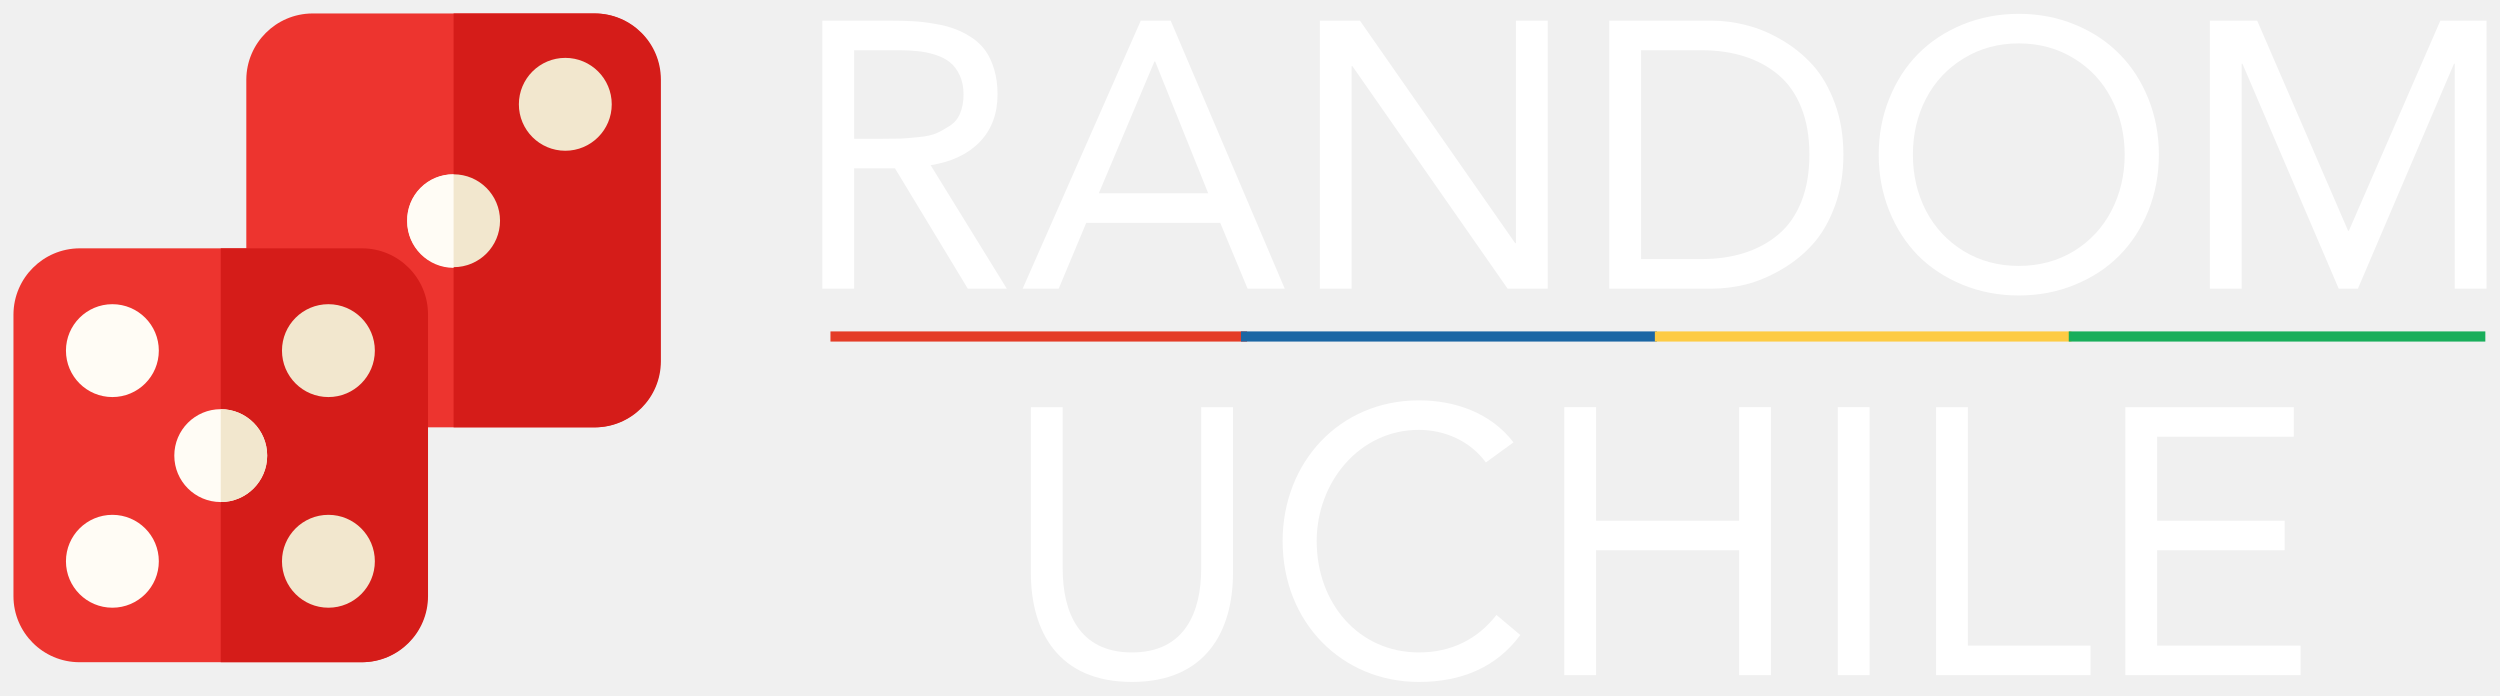
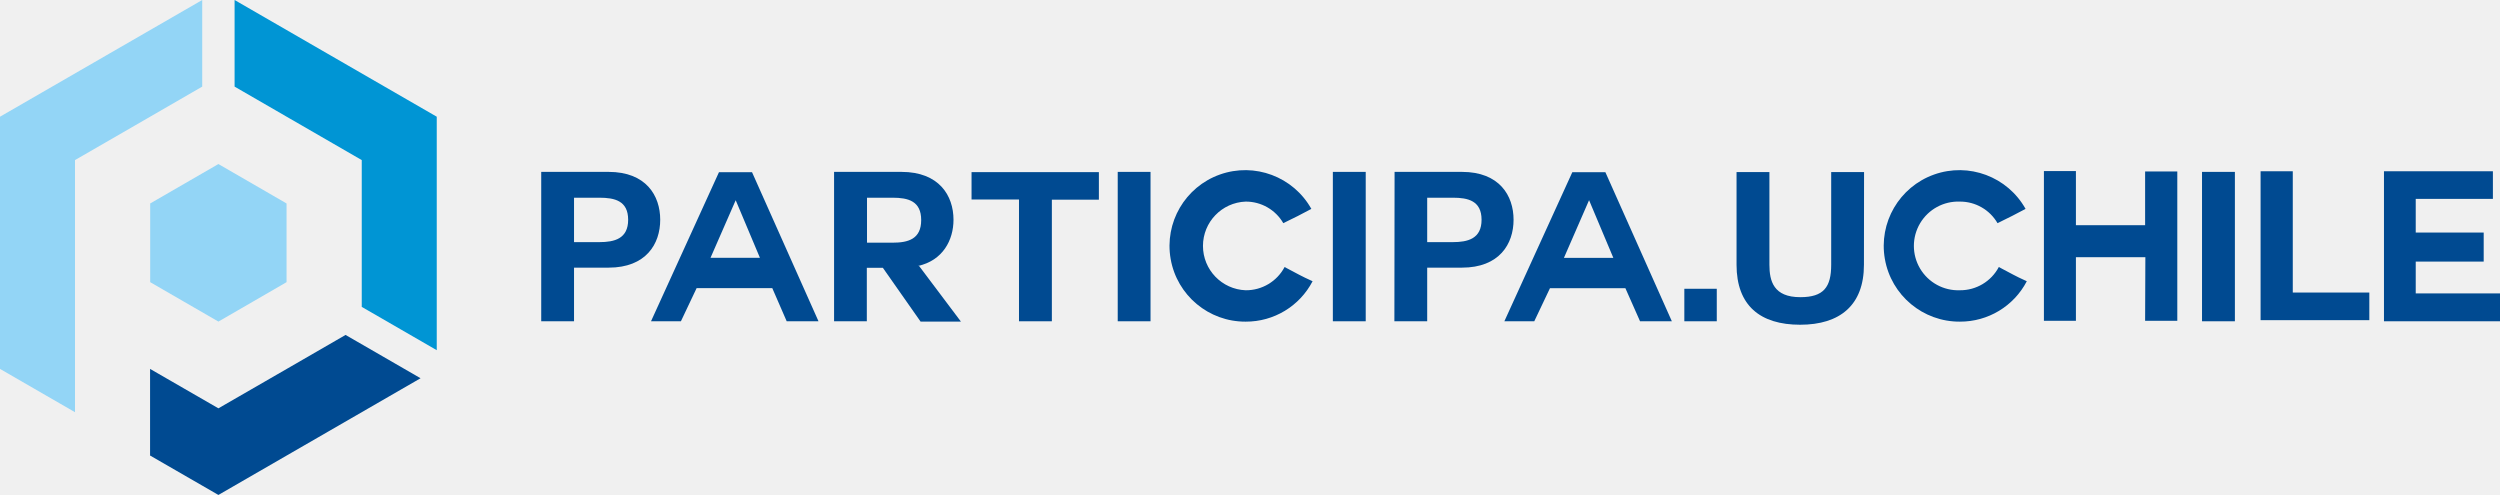
- <svg xmlns="http://www.w3.org/2000/svg" id="Layer_1" data-name="Layer 1" version="1.1" width="371.479" height="103.332">
-   <defs id="defs4">
-     <style id="style2">.cls-1{fill:#ed342f}.cls-2{fill:#d51c19}.cls-3{fill:#f2e7ce}.cls-4{fill:#fffcf5}</style>
+ <svg xmlns="http://www.w3.org/2000/svg" viewBox="0 0 404.64 80.11">
+   <defs>
+     <style>.cls-1{fill:#93d5f6;}.cls-2{fill:#004a91;}.cls-3{fill:#0095d4;}</style>
  </defs>
-   <path class="cls-1" d="M46.4 2h41.9a9.82 9.82 0 0 1 9.8 9.8v41.9a9.82 9.82 0 0 1-9.8 9.8H46.4a9.82 9.82 0 0 1-9.8-9.8V11.8A9.88 9.88 0 0 1 46.4 2Z" id="path8" style="fill:#ed342f" />
-   <path class="cls-2" d="M67.4 2h21a9.82 9.82 0 0 1 9.8 9.8v41.9a9.82 9.82 0 0 1-9.8 9.8h-21z" id="path10" style="fill:#d51c19" />
-   <circle class="cls-3" cx="84" cy="15.5" r="6.9" id="circle12" style="fill:#f2e7ce" />
-   <circle class="cls-3" cx="67.4" cy="32.8" r="6.9" id="circle16" style="fill:#f2e7ce" />
-   <path class="cls-4" d="M67.4 25.9v13.9a6.91 6.91 0 0 1-6.9-6.9 6.81 6.81 0 0 1 6.9-7z" id="path18" style="fill:#fffcf5" />
-   <path class="cls-1" d="M11.8 36.9h41.9a9.82 9.82 0 0 1 9.8 9.8v41.9a9.82 9.82 0 0 1-9.8 9.8H11.8A9.82 9.82 0 0 1 2 88.6V46.7a9.88 9.88 0 0 1 9.8-9.8z" id="path20" style="fill:#ed342f" />
-   <path class="cls-2" d="M32.8 36.9h21a9.82 9.82 0 0 1 9.8 9.8v41.9a9.82 9.82 0 0 1-9.8 9.8h-21z" id="path22" style="fill:#d51c19" />
-   <circle class="cls-4" cx="16.7" cy="52.1" r="6.9" id="circle26" style="fill:#fffcf5" />
-   <circle class="cls-4" cx="16.7" cy="83.4" r="6.9" id="circle28" style="fill:#fffcf5" />
-   <circle class="cls-4" cx="32.8" cy="67.7" r="6.9" id="circle32" style="fill:#fffcf5" />
-   <circle class="cls-3" cx="48.8" cy="52.1" r="6.9" id="circle34" style="fill:#f2e7ce" />
-   <circle class="cls-3" cx="48.8" cy="83.4" r="6.9" id="circle36" style="fill:#f2e7ce" />
-   <path class="cls-3" d="M32.8 60.8a6.9 6.9 0 1 1 0 13.8z" id="path38" style="fill:#f2e7ce" />
-   <path id="line40" style="fill:none;stroke:#e43c27;stroke-width:1.51px;stroke-miterlimit:10" d="M123.4 50h61.9" />
-   <path id="line42" style="fill:none;stroke:#1b66a4;stroke-width:1.51px;stroke-miterlimit:10" d="M184.4 50h61.8" />
-   <path id="line44" style="fill:none;stroke:#fdcb44;stroke-width:1.51px;stroke-miterlimit:10" d="M245.9 50h61.9" />
-   <path id="line46" style="fill:none;stroke:#19ae5b;stroke-width:1.51px;stroke-miterlimit:10" d="M307.4 50h61.9" />
-   <g aria-label="RANDOM" transform="translate(117.25 42.89)" style="font-size:56.24px;font-family:Avenir;isolation:isolate;fill:#fff;fill-opacity:1;stroke:none" id="text50">
-     <path d="M4.943 0v-39.818h10.188q1.84 0 3.323.082 1.483.082 3.185.384 1.703.275 2.993.77 1.291.466 2.527 1.29 1.236.824 2.032 1.95t1.29 2.773q.495 1.648.495 3.708 0 4.31-2.636 7.057-2.637 2.719-7.305 3.46L32.35 0h-5.794l-10.82-17.877H9.666V0Zm4.723-22.27h4.23q1.784 0 2.745-.028.961-.055 2.637-.22 1.675-.165 2.636-.577.961-.439 2.004-1.126 1.044-.686 1.51-1.867.495-1.18.495-2.773 0-1.648-.577-2.856-.576-1.236-1.455-1.923-.879-.714-2.224-1.126-1.318-.411-2.554-.521-1.236-.138-2.801-.138H9.666Z" style="font-style:normal;font-variant:normal;font-weight:400;font-stretch:normal;font-family:Avenir;-inkscape-font-specification:Avenir;fill:#fff;fill-opacity:1;stroke:none" id="path883" />
-     <path d="m34.71 0 17.548-39.818h4.449L73.65 0h-5.52l-4.064-9.776H44.157L40.066 0Zm11.315-14.17H62.28l-7.88-19.58h-.11z" style="font-style:normal;font-variant:normal;font-weight:400;font-stretch:normal;font-family:Avenir;-inkscape-font-specification:Avenir;fill:#fff;fill-opacity:1;stroke:none" id="path885" />
-     <path d="M78.868 0v-39.818h5.959l23.067 33.063h.11v-33.063h4.723V0h-5.959L83.701-33.063h-.11V0Z" style="font-style:normal;font-variant:normal;font-weight:400;font-stretch:normal;font-family:Avenir;-inkscape-font-specification:Avenir;fill:#fff;fill-opacity:1;stroke:none" id="path887" />
-     <path d="M121.872 0v-39.818h15.295q2.472 0 5.026.659 2.581.631 5.19 2.142 2.636 1.51 4.668 3.734 2.032 2.225 3.323 5.685 1.29 3.46 1.29 7.689t-1.29 7.689q-1.29 3.46-3.323 5.684-2.032 2.225-4.668 3.735-2.609 1.51-5.19 2.17-2.554.631-5.026.631Zm4.723-4.394h8.98q3.487 0 6.343-.906 2.884-.906 5.08-2.746 2.197-1.84 3.406-4.86 1.208-3.021 1.208-7.003t-1.208-7.003q-1.209-3.02-3.406-4.86-2.196-1.84-5.08-2.746-2.856-.907-6.343-.907h-8.98z" style="font-style:normal;font-variant:normal;font-weight:400;font-stretch:normal;font-family:Avenir;-inkscape-font-specification:Avenir;fill:#fff;fill-opacity:1;stroke:none" id="path889" />
-     <path d="M163.475-11.561q-1.565-3.9-1.565-8.348 0-4.449 1.565-8.32 1.565-3.9 4.284-6.646 2.746-2.774 6.618-4.367 3.9-1.592 8.348-1.592 4.449 0 8.32 1.592 3.9 1.593 6.619 4.367 2.746 2.746 4.311 6.645 1.565 3.872 1.565 8.32 0 4.45-1.565 8.349-1.565 3.872-4.311 6.645-2.719 2.747-6.618 4.34-3.872 1.592-8.32 1.592-4.45 0-8.35-1.593-3.871-1.592-6.617-4.339-2.719-2.773-4.284-6.645zm5.465-16.669q-1.95 3.762-1.95 8.32 0 4.56 1.95 8.349 1.977 3.762 5.602 5.986 3.625 2.197 8.183 2.197 4.559 0 8.183-2.197 3.625-2.224 5.575-5.986 1.977-3.79 1.977-8.348 0-4.559-1.977-8.32-1.95-3.79-5.575-5.987-3.624-2.225-8.183-2.225-4.558 0-8.183 2.225-3.625 2.197-5.602 5.986z" style="font-style:normal;font-variant:normal;font-weight:400;font-stretch:normal;font-family:Avenir;-inkscape-font-specification:Avenir;fill:#fff;fill-opacity:1;stroke:none" id="path891" />
-     <path d="M211.12 0v-39.818h7.03l13.51 31.223h.11l13.593-31.223h6.866V0h-4.724v-33.42h-.11L233.116 0h-2.855l-14.307-33.42h-.11V0Z" style="font-style:normal;font-variant:normal;font-weight:400;font-stretch:normal;font-family:Avenir;-inkscape-font-specification:Avenir;fill:#fff;fill-opacity:1;stroke:none" id="path893" />
-   </g>
-   <g aria-label="UCHILE" transform="translate(148.4 100.32)" style="font-size:56.24px;font-family:Avenir;isolation:isolate;fill:#fff;fill-opacity:1;stroke:none" id="text54">
-     <path d="M34.813-39.818h-4.725v23.958c0 6.412-2.362 12.486-10.292 12.486S9.505-9.448 9.505-15.86v-23.958H4.78v24.633c0 8.661 4.05 16.197 15.016 16.197 10.967 0 15.017-7.536 15.017-16.197z" style="font-style:normal;font-variant:normal;font-weight:500;font-stretch:normal;font-family:Avenir;-inkscape-font-specification:'Avenir Medium';fill:#fff;fill-opacity:1;stroke:none" id="path870" />
-     <path d="M76.493-34.588c-3.374-4.386-8.66-6.242-14.06-6.242-11.81 0-20.246 9.223-20.246 20.921 0 12.092 8.83 20.921 20.246 20.921 6.356 0 11.53-2.193 15.073-6.973l-3.543-2.981c-2.812 3.6-6.693 5.568-11.53 5.568-8.942 0-15.184-7.312-15.184-16.535 0-8.717 6.299-16.535 15.184-16.535 3.825 0 7.593 1.631 9.955 4.837z" style="font-style:normal;font-variant:normal;font-weight:500;font-stretch:normal;font-family:Avenir;-inkscape-font-specification:'Avenir Medium';fill:#fff;fill-opacity:1;stroke:none" id="path872" />
-     <path d="M84.037 0h4.724v-18.56h21.258V0h4.725v-39.818h-4.725v16.872H88.761v-16.872h-4.724z" style="font-style:normal;font-variant:normal;font-weight:500;font-stretch:normal;font-family:Avenir;-inkscape-font-specification:'Avenir Medium';fill:#fff;fill-opacity:1;stroke:none" id="path874" />
-     <path d="M124.679 0h4.724v-39.818h-4.724z" style="font-style:normal;font-variant:normal;font-weight:500;font-stretch:normal;font-family:Avenir;-inkscape-font-specification:'Avenir Medium';fill:#fff;fill-opacity:1;stroke:none" id="path876" />
-     <path d="M139.288 0h22.946v-4.387h-18.222v-35.43h-4.724z" style="font-style:normal;font-variant:normal;font-weight:500;font-stretch:normal;font-family:Avenir;-inkscape-font-specification:'Avenir Medium';fill:#fff;fill-opacity:1;stroke:none" id="path878" />
-     <path d="M167.408 0h26.04v-4.387h-21.316v-14.172h18.953v-4.387h-18.953V-35.43h20.303v-4.387h-25.027z" style="font-style:normal;font-variant:normal;font-weight:500;font-stretch:normal;font-family:Avenir;-inkscape-font-specification:'Avenir Medium';fill:#fff;fill-opacity:1;stroke:none" id="path880" />
+   <g id="Capa_2" data-name="Capa 2">
+     <g id="Home_v.5" data-name="Home v.5">
+       <polygon class="cls-1" points="32.73 14.02 23.75 19.21 12.14 25.91 12.14 31.31 12.14 39.3 12.14 52.7 12.14 66.72 0 59.71 0 39.3 0 18.89 17.67 8.69 32.73 0 32.73 14.02" />
+       <polygon class="cls-2" points="68.07 61.22 53.02 69.91 35.35 80.11 24.29 73.73 24.29 59.71 35.35 66.09 46.95 59.4 55.93 54.21 68.07 61.22" />
+       <polygon class="cls-3" points="37.97 0 53.02 8.69 70.69 18.89 70.69 39.3 70.69 56.68 58.55 49.67 58.55 39.3 58.55 25.91 46.95 19.21 37.97 14.02 37.97 0" />
+       <polygon class="cls-1" points="35.35 26.55 40.87 29.74 46.38 32.93 46.38 39.3 46.38 45.67 40.87 48.86 35.35 52.05 29.83 48.86 24.31 45.67 24.31 39.3 24.31 32.93 29.83 29.74 35.35 26.55" />
+       <path class="cls-2" d="M87.6,27.82H98.5c6.06,0,8.36,3.83,8.36,7.75s-2.3,7.75-8.36,7.75H92.91V52H87.6Zm5.31,11.37H97c2.44,0,4.67-.54,4.67-3.62S99.48,32,97,32H92.91Z" />
+       <path class="cls-2" d="M105.37,52l11-24.13h5.35L132.48,52h-5.15L125,46.64H112.75L110.21,52Zm13.71-19.6L115,41.73h8l-3.93-9.34Z" />
+       <path class="cls-2" d="M148.76,43.05l6.77,9H149l-6.1-8.7h-2.6V52H135V27.82h10.9c6.09,0,8.43,3.83,8.43,7.75,0,3.29-1.73,6.6-5.76,7.48ZM140.33,32v7.28h4.13c2.54,0,4.64-.58,4.64-3.66S147,32,144.46,32Z" />
+       <path class="cls-2" d="M164.93,32.29h-7.68V27.86h20.61v4.46h-7.61V52h-5.32Z" />
+       <path class="cls-2" d="M180.91,27.82h5.31V52h-5.31Z" />
+       <path class="cls-2" d="M201.62,52.06a12.26,12.26,0,1,1,10.63-18.25c-2.06,1.09-2.23,1.19-4.54,2.31a7,7,0,0,0-6.09-3.49,7.18,7.18,0,0,0,0,14.35,7.06,7.06,0,0,0,6.3-3.76c2.3,1.19,2.37,1.32,4.53,2.3A12.14,12.14,0,0,1,201.62,52.06Z" />
+       <path class="cls-2" d="M215.73,27.82h5.32V52h-5.32Z" />
+       <path class="cls-2" d="M225.72,27.82h10.9c6.06,0,8.36,3.83,8.36,7.75s-2.3,7.75-8.36,7.75H231V52h-5.31ZM231,39.19h4.13c2.44,0,4.67-.54,4.67-3.62S237.6,32,235.16,32H231Z" />
+       <path class="cls-2" d="M243.49,52l11-24.13h5.35L270.6,52h-5.15l-2.37-5.35H250.87L248.33,52Zm13.71-19.6-4.07,9.34h8l-3.93-9.34Z" />
+       <path class="cls-2" d="M272.62,46.74h5.25V52h-5.25Z" />
+       <path class="cls-2" d="M301.69,42.85c0,6.53-3.86,9.71-10.33,9.71s-10.29-3.11-10.29-9.71v-15h5.32v15c0,2.64.67,5.25,5,5.25,3.79,0,5-1.63,5-5.25v-15h5.32Z" />
+       <path class="cls-2" d="M317.22,52.06a12.26,12.26,0,1,1,10.63-18.25c-2.07,1.09-2.24,1.19-4.54,2.31a7,7,0,0,0-6.09-3.49,7.18,7.18,0,1,0,0,14.35,7.06,7.06,0,0,0,6.3-3.76c2.3,1.19,2.37,1.32,4.53,2.3A12.15,12.15,0,0,1,317.22,52.06Z" />
+       <path class="cls-2" d="M347.24,41.63H336V51.92h-5.18V27.69H336v8.76h11.2v-8.7h5.21V51.92h-5.21Z" />
+       <path class="cls-2" d="M356.41,27.82h5.32V52h-5.32Z" />
+       <path class="cls-2" d="M365.89,51.82V27.72h5.21V47.35h12.39v4.47Z" />
+       <path class="cls-2" d="M391,42.34v5.15h13.64V52H385.86V27.72h17.63v4.47H391v5.45h11v4.7Z" />
+     </g>
  </g>
</svg>
